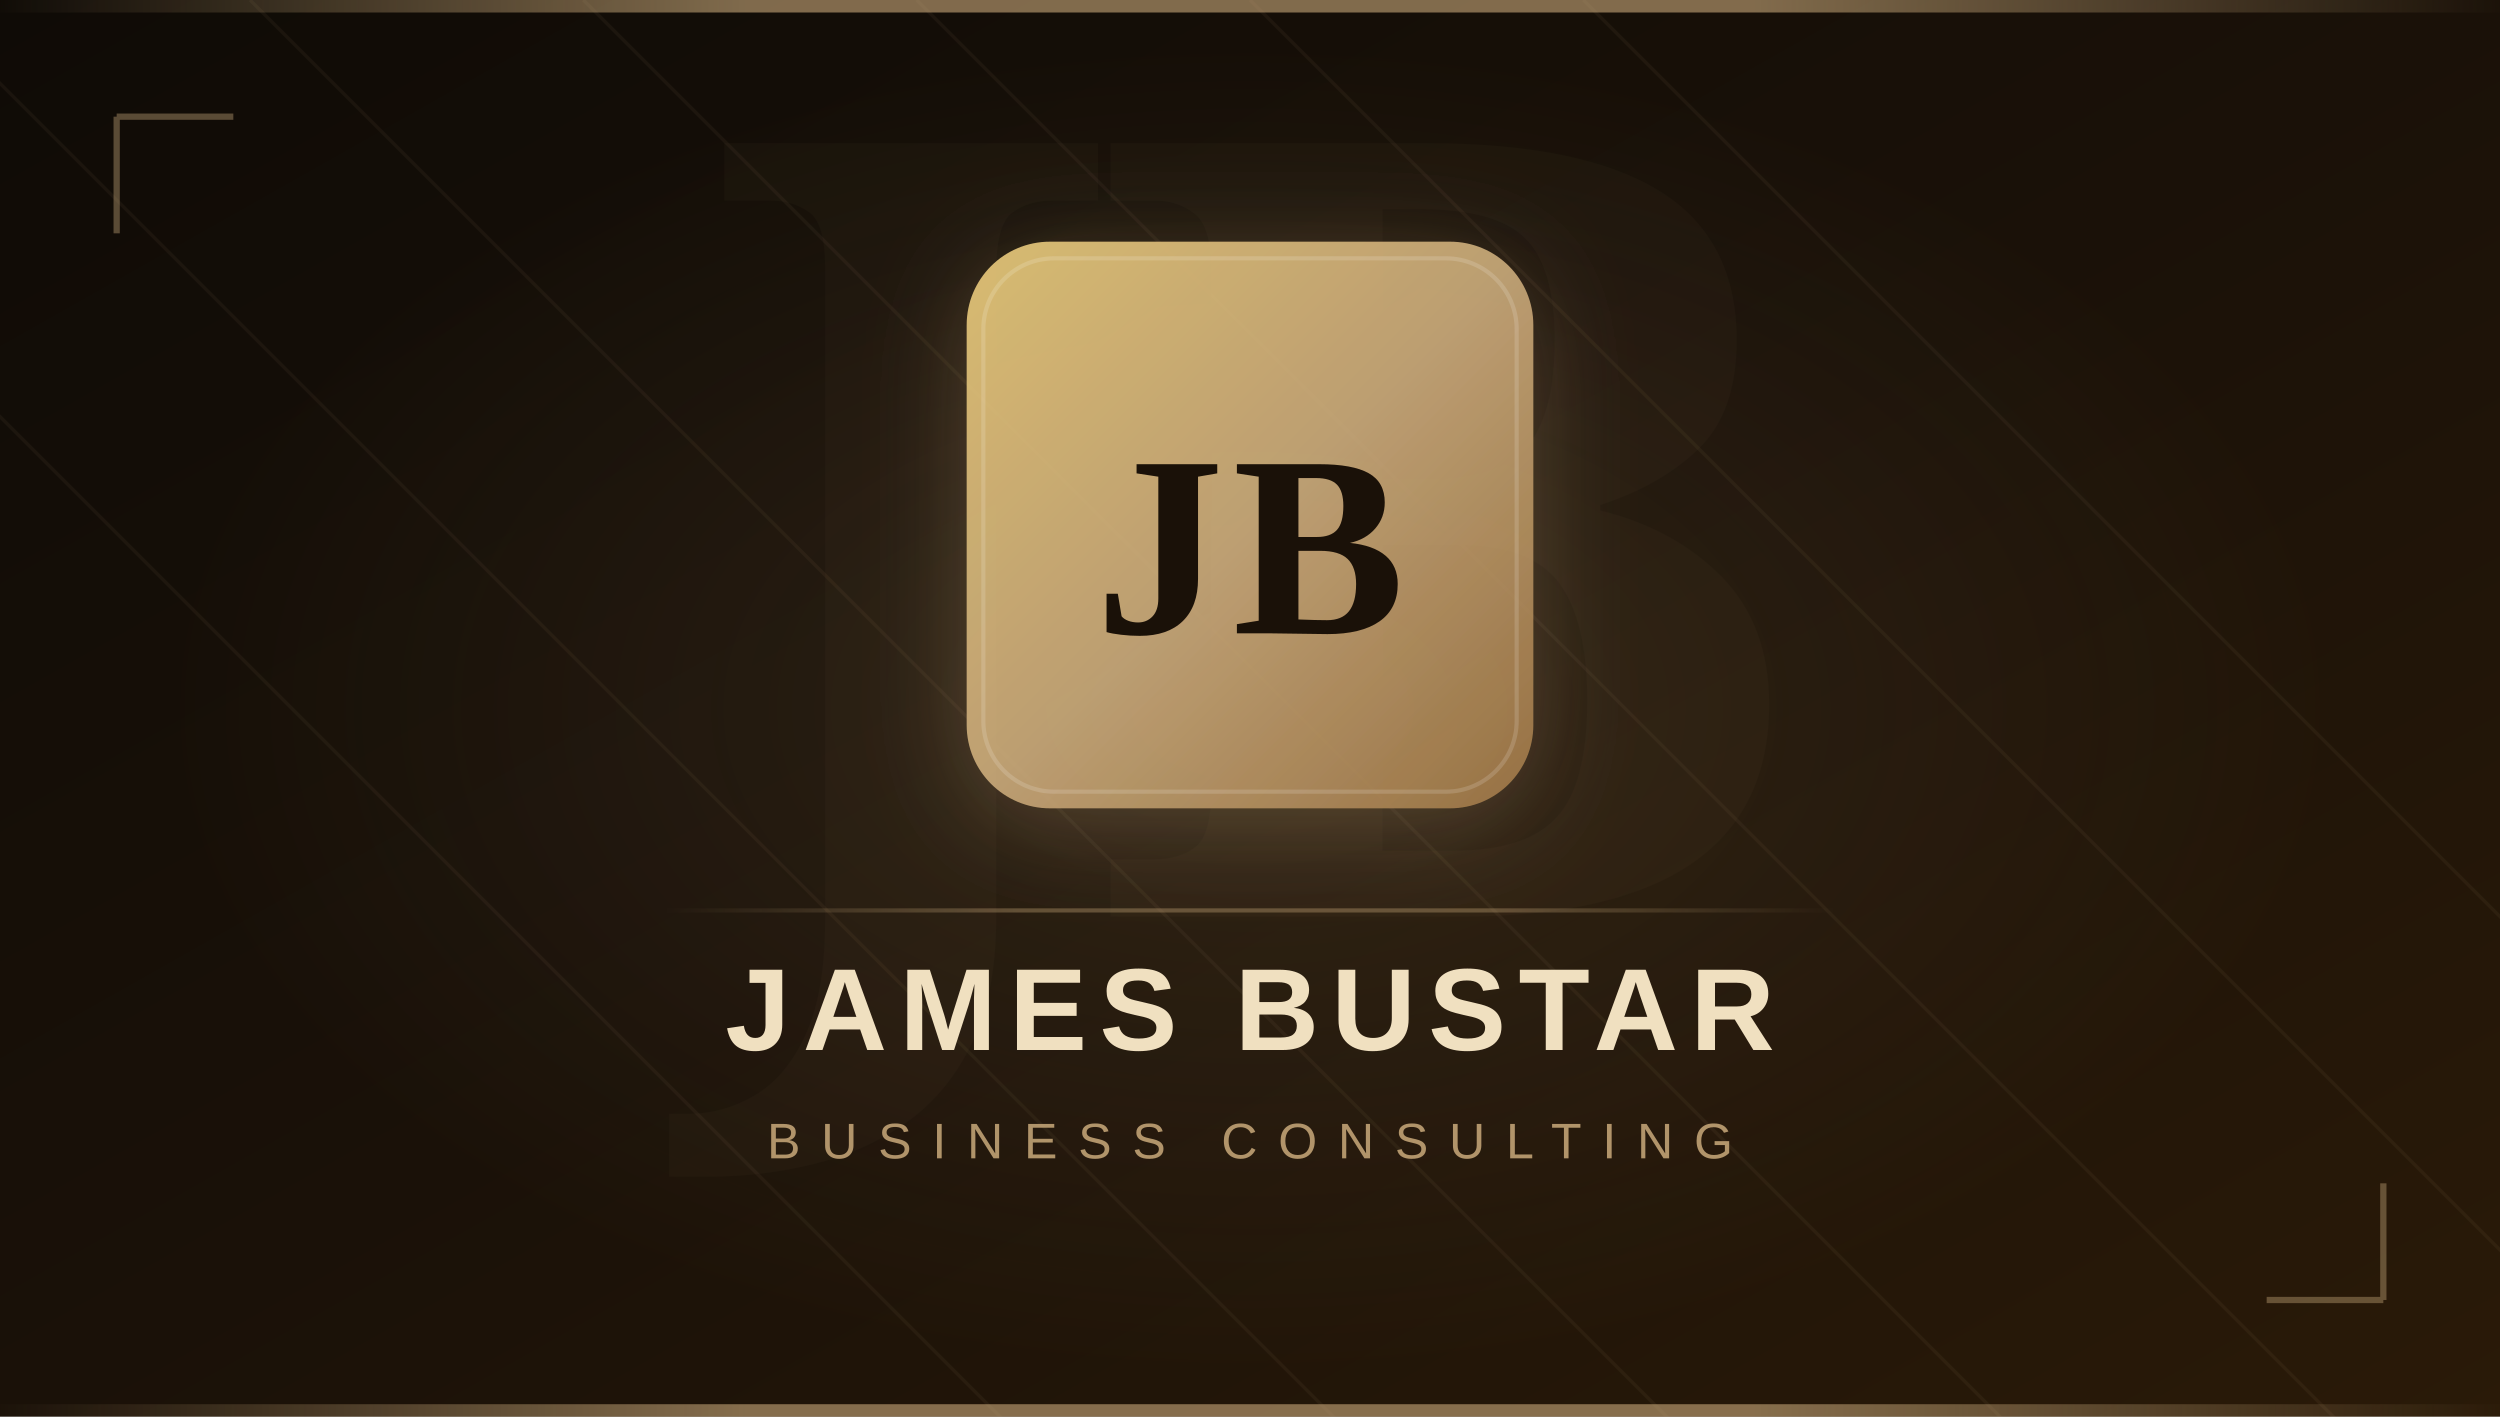
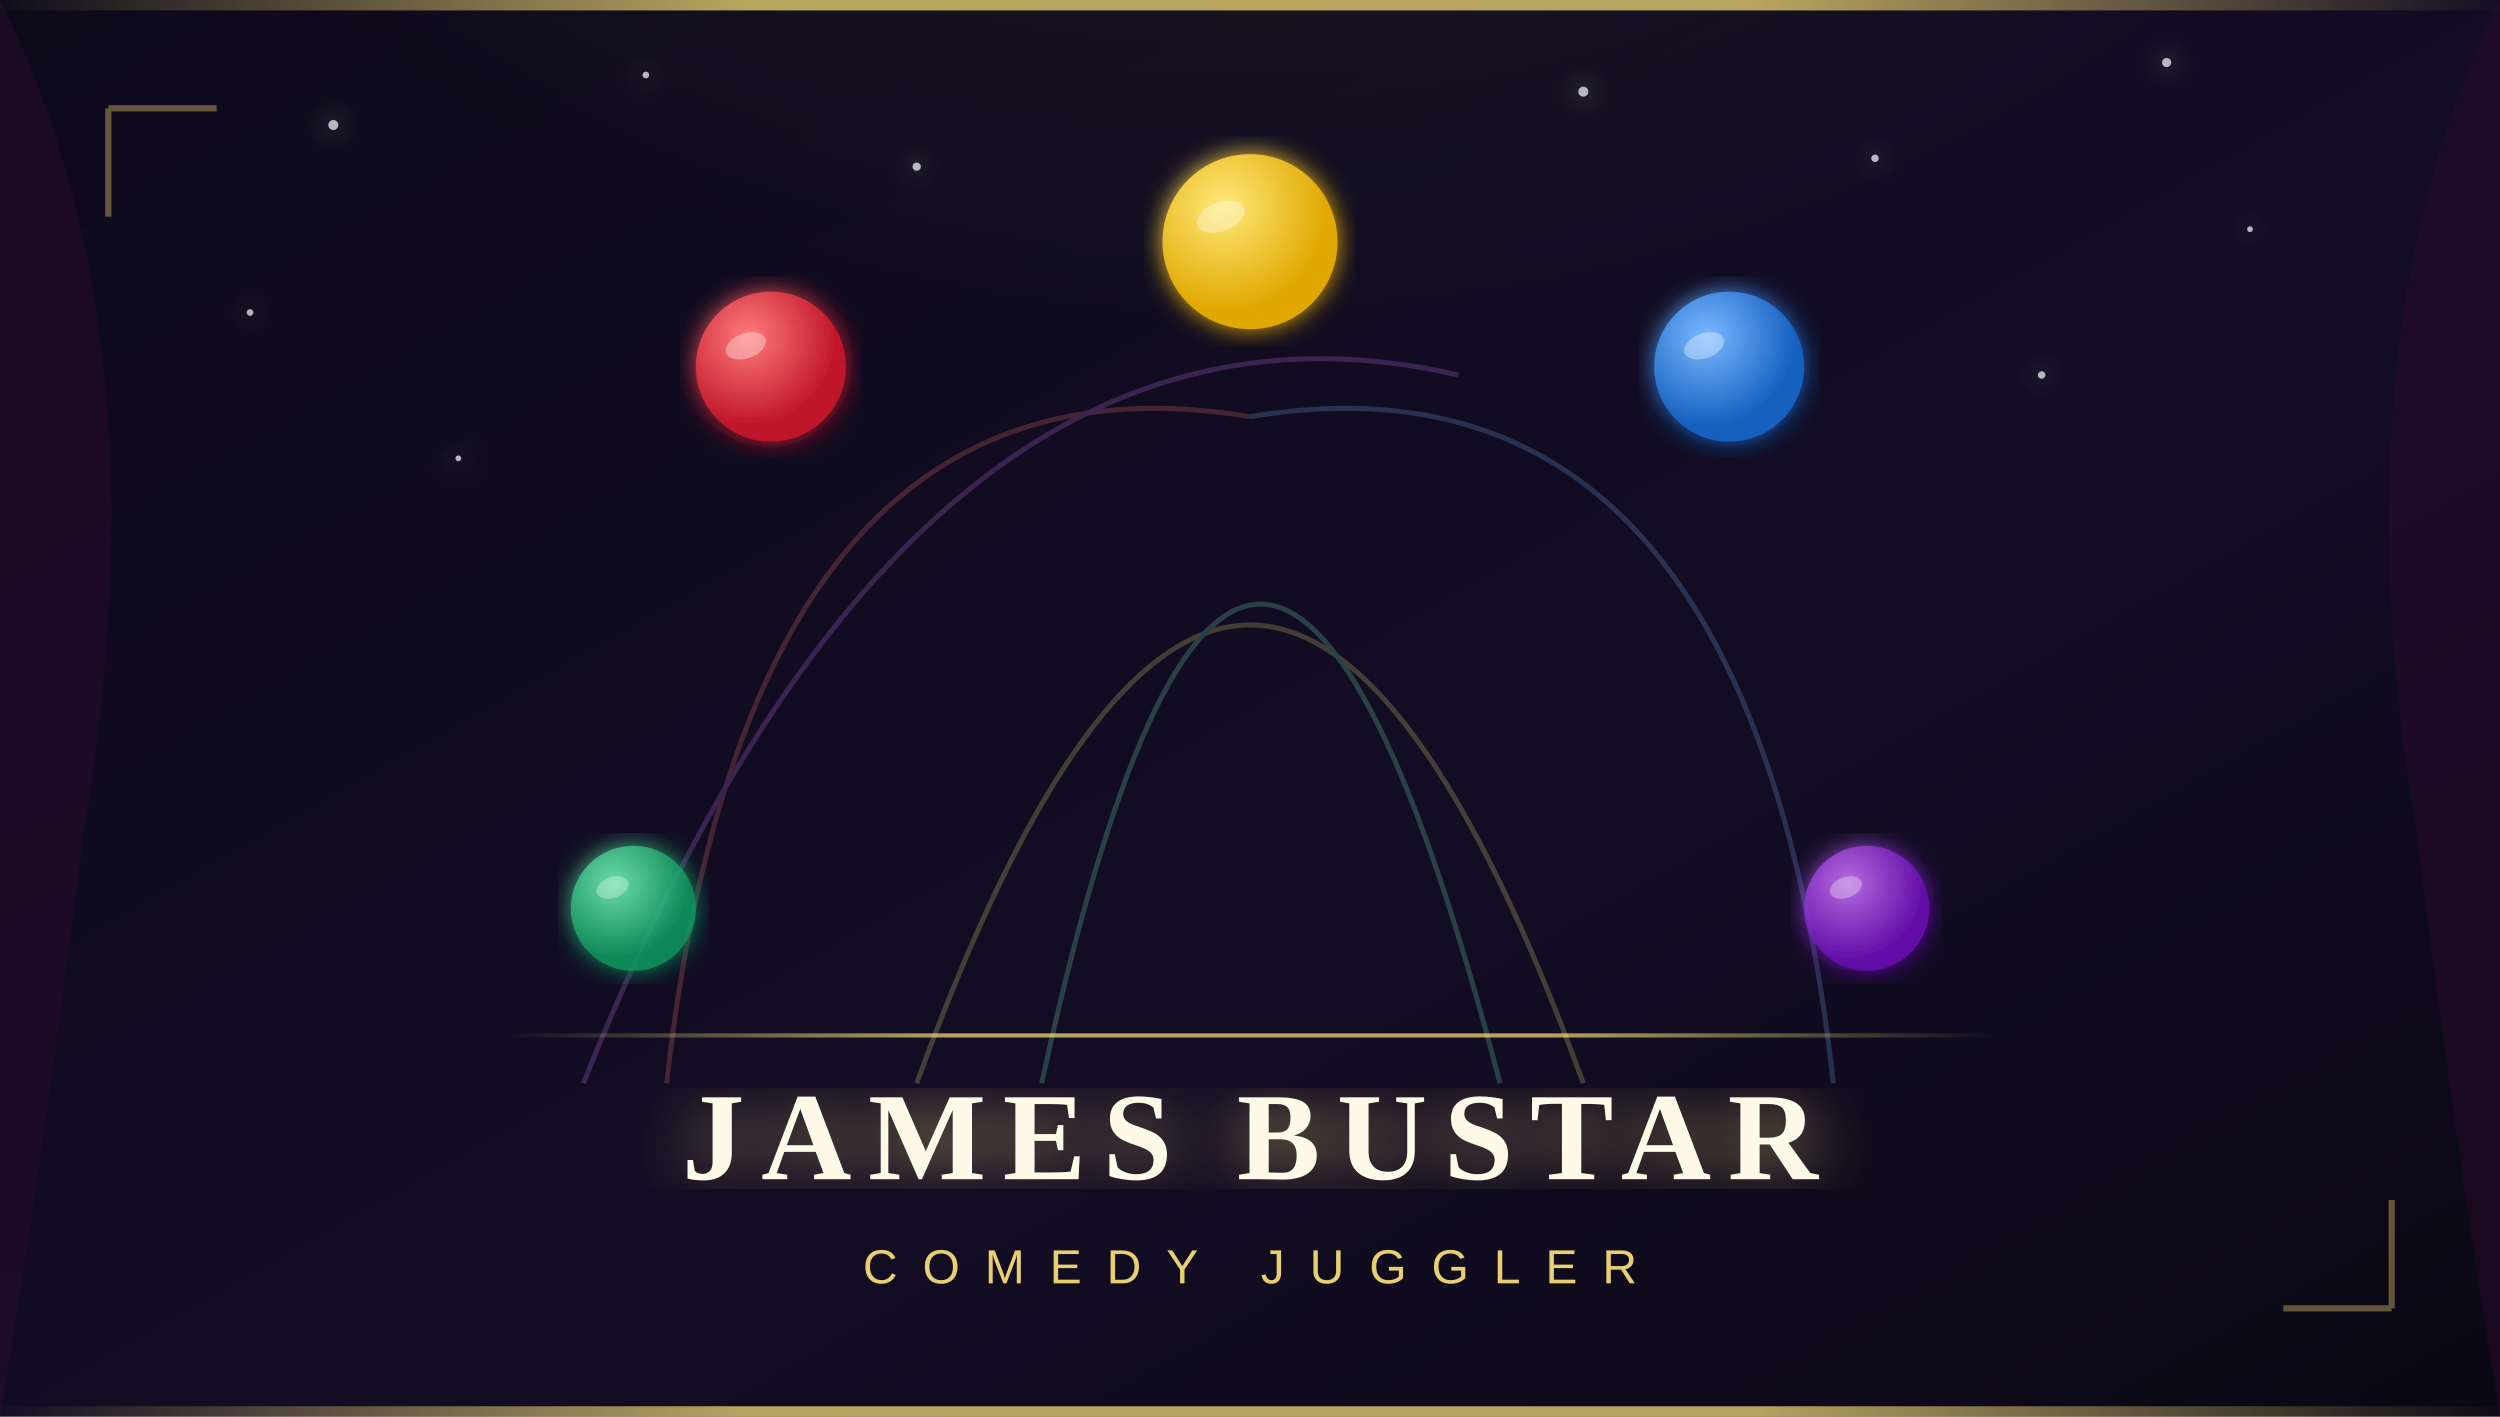
<svg xmlns="http://www.w3.org/2000/svg" viewBox="0 0 600 340" width="600" height="340">
  <defs>
    <linearGradient id="bg" x1="0%" y1="0%" x2="100%" y2="100%">
-       <stop offset="0%" stop-color="#0f0b06" />
-       <stop offset="50%" stop-color="#1a1108" />
-       <stop offset="100%" stop-color="#2a1a08" />
+       <stop offset="0%" stop-color="#0d0a1a" />
+       <stop offset="60%" stop-color="#130d24" />
+       <stop offset="100%" stop-color="#0a0814" />
    </linearGradient>
-     <linearGradient id="gold" x1="0%" y1="0%" x2="100%" y2="100%">
-       <stop offset="0%" stop-color="#e8c97a" />
-       <stop offset="50%" stop-color="#c9a97a" />
-       <stop offset="100%" stop-color="#a07848" />
+     <radialGradient id="spotlight" cx="50%" cy="0%" r="70%">
+       <stop offset="0%" stop-color="#fff9e0" stop-opacity="0.18" />
+       <stop offset="60%" stop-color="#ffe57a" stop-opacity="0.04" />
+       <stop offset="100%" stop-color="#ffe57a" stop-opacity="0" />
+     </radialGradient>
+     <radialGradient id="ball-red" cx="35%" cy="30%" r="60%">
+       <stop offset="0%" stop-color="#ff7a7a" />
+       <stop offset="100%" stop-color="#c0152a" />
+     </radialGradient>
+     <radialGradient id="ball-yellow" cx="35%" cy="30%" r="60%">
+       <stop offset="0%" stop-color="#ffe97a" />
+       <stop offset="100%" stop-color="#e0a800" />
+     </radialGradient>
+     <radialGradient id="ball-blue" cx="35%" cy="30%" r="60%">
+       <stop offset="0%" stop-color="#7ab8ff" />
+       <stop offset="100%" stop-color="#1560c0" />
+     </radialGradient>
+     <radialGradient id="ball-green" cx="35%" cy="30%" r="60%">
+       <stop offset="0%" stop-color="#7affc0" />
+       <stop offset="100%" stop-color="#0d9e60" />
+     </radialGradient>
+     <radialGradient id="ball-purple" cx="35%" cy="30%" r="60%">
+       <stop offset="0%" stop-color="#d07aff" />
+       <stop offset="100%" stop-color="#7010c0" />
+     </radialGradient>
+     <linearGradient id="shimmer" x1="0%" y1="0%" x2="100%" y2="0%">
+       <stop offset="0%" stop-color="#ffe57a" stop-opacity="0" />
+       <stop offset="30%" stop-color="#ffe57a" stop-opacity="0.7" />
+       <stop offset="70%" stop-color="#ffe57a" stop-opacity="0.7" />
+       <stop offset="100%" stop-color="#ffe57a" stop-opacity="0" />
    </linearGradient>
-     <linearGradient id="line" x1="0%" y1="0%" x2="100%" y2="0%">
-       <stop offset="0%" stop-color="#c9a97a" stop-opacity="0" />
-       <stop offset="30%" stop-color="#c9a97a" stop-opacity="0.6" />
-       <stop offset="70%" stop-color="#c9a97a" stop-opacity="0.6" />
-       <stop offset="100%" stop-color="#c9a97a" stop-opacity="0" />
-     </linearGradient>
-     <radialGradient id="glow" cx="50%" cy="50%" r="50%">
-       <stop offset="0%" stop-color="#c9a97a" stop-opacity="0.12" />
-       <stop offset="100%" stop-color="#c9a97a" stop-opacity="0" />
-     </radialGradient>
-     <filter id="monogram-shadow" x="-20%" y="-20%" width="140%" height="140%">
-       <feDropShadow dx="0" dy="4" stdDeviation="12" flood-color="#c9a97a" flood-opacity="0.3" />
+     <filter id="ball-glow">
+       <feGaussianBlur stdDeviation="3" result="blur" />
+       <feMerge>
+         <feMergeNode in="blur" />
+         <feMergeNode in="SourceGraphic" />
+       </feMerge>
    </filter>
-     <clipPath id="card-clip">
-       <rect width="600" height="340" rx="0" />
-     </clipPath>
+     <filter id="text-glow">
+       <feDropShadow dx="0" dy="0" stdDeviation="8" flood-color="#ffe57a" flood-opacity="0.6" />
+     </filter>
+     <filter id="star-glow">
+       <feDropShadow dx="0" dy="0" stdDeviation="3" flood-color="#ffffff" flood-opacity="0.9" />
+     </filter>
  </defs>
-   <g clip-path="url(#card-clip)">
-     <rect width="600" height="340" fill="url(#bg)" />
-     <g opacity="0.06" stroke="#c9a97a" stroke-width="0.8">
-       <line x1="-100" y1="0" x2="500" y2="600" />
-       <line x1="-20" y1="0" x2="580" y2="600" />
-       <line x1="60" y1="0" x2="660" y2="600" />
-       <line x1="140" y1="0" x2="740" y2="600" />
-       <line x1="220" y1="0" x2="820" y2="600" />
-       <line x1="300" y1="0" x2="900" y2="600" />
-       <line x1="380" y1="0" x2="980" y2="600" />
-     </g>
-     <ellipse cx="300" cy="170" rx="260" ry="160" fill="url(#glow)" />
-     <rect x="0" y="0" width="600" height="3" fill="url(#line)" />
-     <g stroke="#c9a97a" stroke-width="1.5" fill="none" opacity="0.4">
-       <path d="M 28 28 L 28 56" />
-       <path d="M 28 28 L 56 28" />
-     </g>
-     <g stroke="#c9a97a" stroke-width="1.5" fill="none" opacity="0.4">
-       <path d="M 572 312 L 572 284" />
-       <path d="M 572 312 L 544 312" />
-     </g>
-     <text x="300" y="220" font-family="Georgia, serif" font-size="260" font-weight="700" text-anchor="middle" fill="#c9a97a" opacity="0.03" letter-spacing="-10">JB</text>
-     <rect x="232" y="58" width="136" height="136" rx="20" fill="url(#gold)" filter="url(#monogram-shadow)" opacity="0.92" />
-     <rect x="236" y="62" width="128" height="128" rx="17" fill="none" stroke="rgba(255,255,255,0.15)" stroke-width="1" />
-     <text x="300" y="152" font-family="Georgia, 'Times New Roman', serif" font-size="62" font-weight="700" text-anchor="middle" fill="#1a1108" letter-spacing="2">JB</text>
-     <rect x="160" y="218" width="280" height="1" fill="url(#line)" opacity="0.6" />
-     <text x="300" y="252" font-family="'Segoe UI', Arial, sans-serif" font-size="28" font-weight="700" text-anchor="middle" fill="#f0e0c0" letter-spacing="3">JAMES BUSTAR</text>
-     <text x="300" y="278" font-family="'Segoe UI', Arial, sans-serif" font-size="12" font-weight="400" text-anchor="middle" fill="#c9a97a" letter-spacing="5" opacity="0.85">BUSINESS CONSULTING</text>
-     <rect x="0" y="337" width="600" height="3" fill="url(#line)" />
+   <rect width="600" height="340" fill="url(#bg)" />
+   <ellipse cx="300" cy="0" rx="240" ry="200" fill="url(#spotlight)" />
+   <path d="M 0 0 Q 40 80 20 200 Q 10 280 0 340 L 0 0 Z" fill="#2a0a2a" opacity="0.5" />
+   <path d="M 600 0 Q 560 80 580 200 Q 590 280 600 340 L 600 0 Z" fill="#2a0a2a" opacity="0.5" />
+   <g fill="#ffffff" filter="url(#star-glow)" opacity="0.7">
+     <circle cx="80" cy="30" r="1.2" />
+     <circle cx="155" cy="18" r="0.8" />
+     <circle cx="220" cy="40" r="1" />
+     <circle cx="380" cy="22" r="1.2" />
+     <circle cx="450" cy="38" r="0.9" />
+     <circle cx="520" cy="15" r="1.1" />
+     <circle cx="540" cy="55" r="0.7" />
+     <circle cx="60" cy="75" r="0.8" />
+     <circle cx="110" cy="110" r="0.7" />
+     <circle cx="490" cy="90" r="0.9" />
+   </g>
+   <g fill="none" stroke-width="1.2" opacity="0.22">
+     <path d="M 160 260 Q 180 80 300 100" stroke="#ff7a7a" />
+     <path d="M 220 260 Q 300 40  380 260" stroke="#ffe97a" />
+     <path d="M 300 100 Q 420 80 440 260" stroke="#7ab8ff" />
+     <path d="M 140 260 Q 220 60  350 90" stroke="#d07aff" />
+     <path d="M 250 260 Q 300 30  360 260" stroke="#7affc0" />
+   </g>
+   <circle cx="185" cy="88" r="18" fill="url(#ball-red)" filter="url(#ball-glow)" />
+   <ellipse cx="179" cy="83" rx="5" ry="3" fill="rgba(255,255,255,0.35)" transform="rotate(-20,179,83)" />
+   <circle cx="300" cy="58" r="21" fill="url(#ball-yellow)" filter="url(#ball-glow)" />
+   <ellipse cx="293" cy="52" rx="6" ry="3.5" fill="rgba(255,255,255,0.35)" transform="rotate(-20,293,52)" />
+   <circle cx="415" cy="88" r="18" fill="url(#ball-blue)" filter="url(#ball-glow)" />
+   <ellipse cx="409" cy="83" rx="5" ry="3" fill="rgba(255,255,255,0.35)" transform="rotate(-20,409,83)" />
+   <circle cx="152" cy="218" r="15" fill="url(#ball-green)" filter="url(#ball-glow)" opacity="0.85" />
+   <ellipse cx="147" cy="213" rx="4" ry="2.5" fill="rgba(255,255,255,0.3)" transform="rotate(-20,147,213)" />
+   <circle cx="448" cy="218" r="15" fill="url(#ball-purple)" filter="url(#ball-glow)" opacity="0.85" />
+   <ellipse cx="443" cy="213" rx="4" ry="2.5" fill="rgba(255,255,255,0.3)" transform="rotate(-20,443,213)" />
+   <rect x="120" y="248" width="360" height="1" fill="url(#shimmer)" />
+   <text x="300" y="283" font-family="'Georgia', 'Times New Roman', serif" font-size="30" font-weight="700" text-anchor="middle" letter-spacing="4" fill="#fff9e8" filter="url(#text-glow)">JAMES BUSTAR</text>
+   <text x="300" y="308" font-family="'Segoe UI', Arial, sans-serif" font-size="11.5" font-weight="500" text-anchor="middle" letter-spacing="6" fill="#ffe57a" opacity="0.9">COMEDY JUGGLER</text>
+   <rect x="0" y="0" width="600" height="2.5" fill="url(#shimmer)" />
+   <rect x="0" y="337.5" width="600" height="2.5" fill="url(#shimmer)" />
+   <g stroke="#ffe57a" stroke-width="1.5" fill="none" opacity="0.35">
+     <path d="M 26 26 L 26 52" />
+     <path d="M 26 26 L 52 26" />
+     <path d="M 574 314 L 574 288" />
+     <path d="M 574 314 L 548 314" />
  </g>
</svg>
